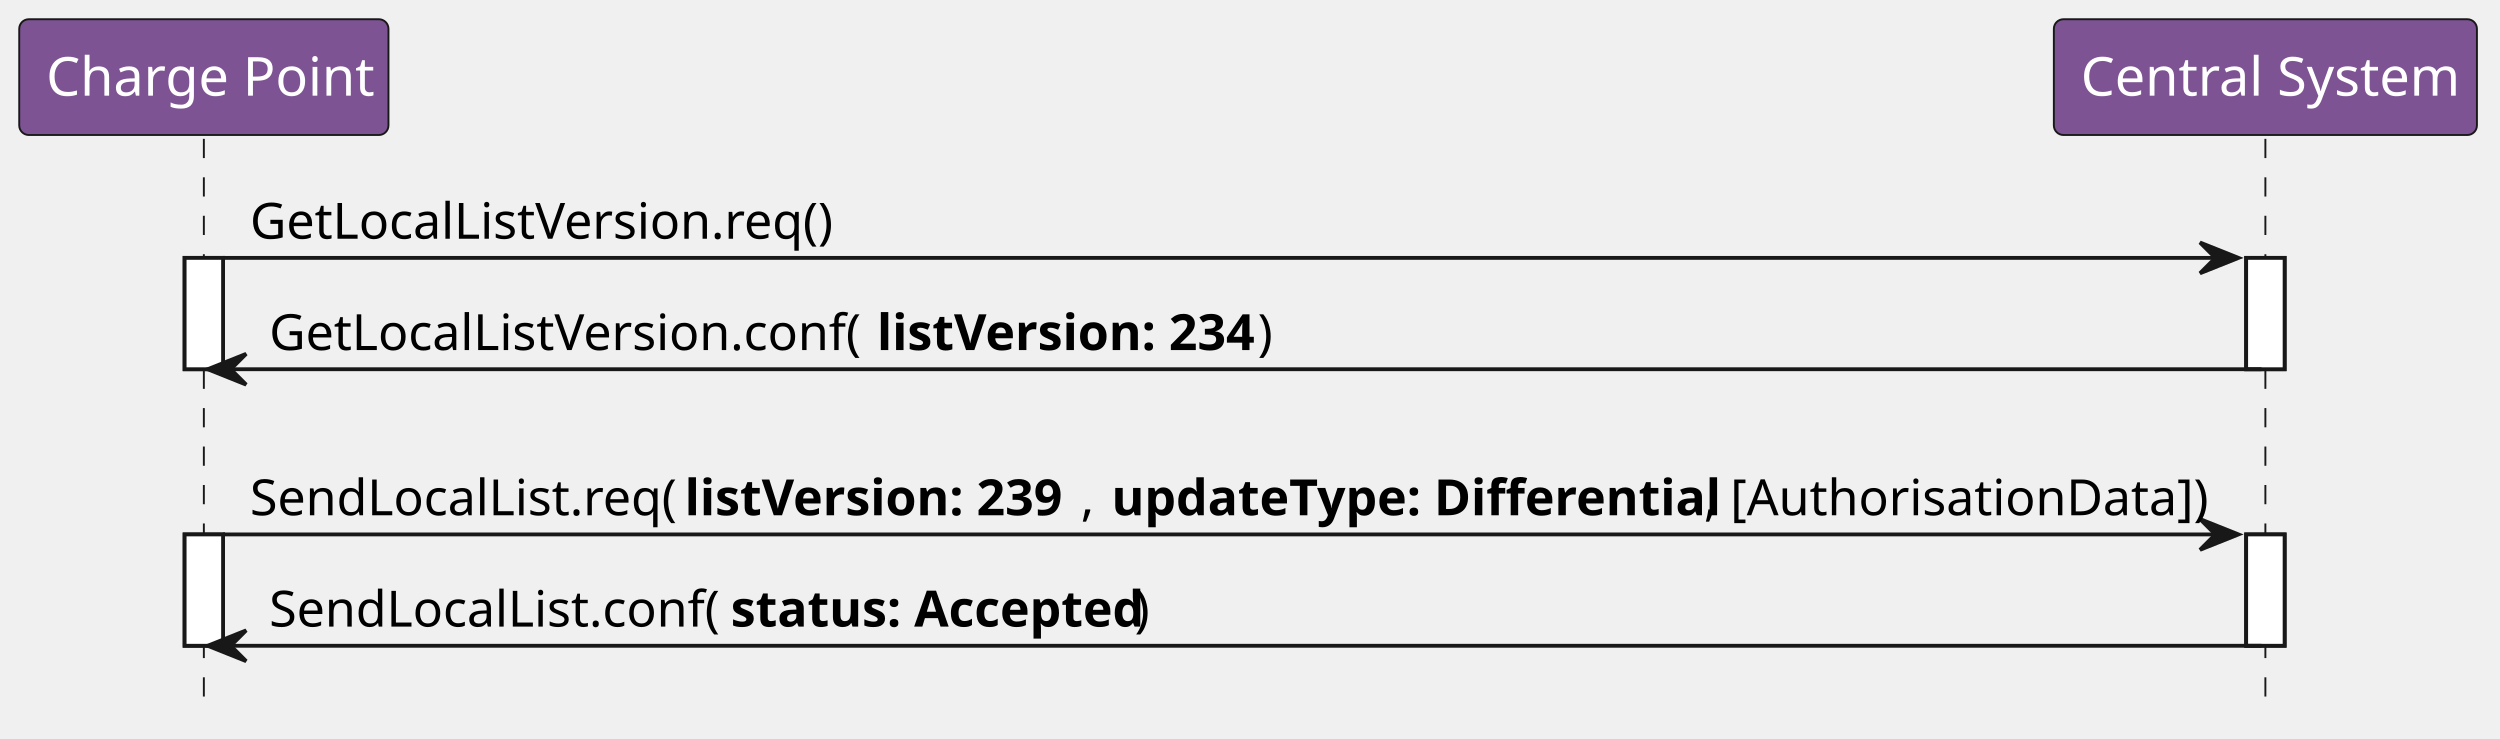
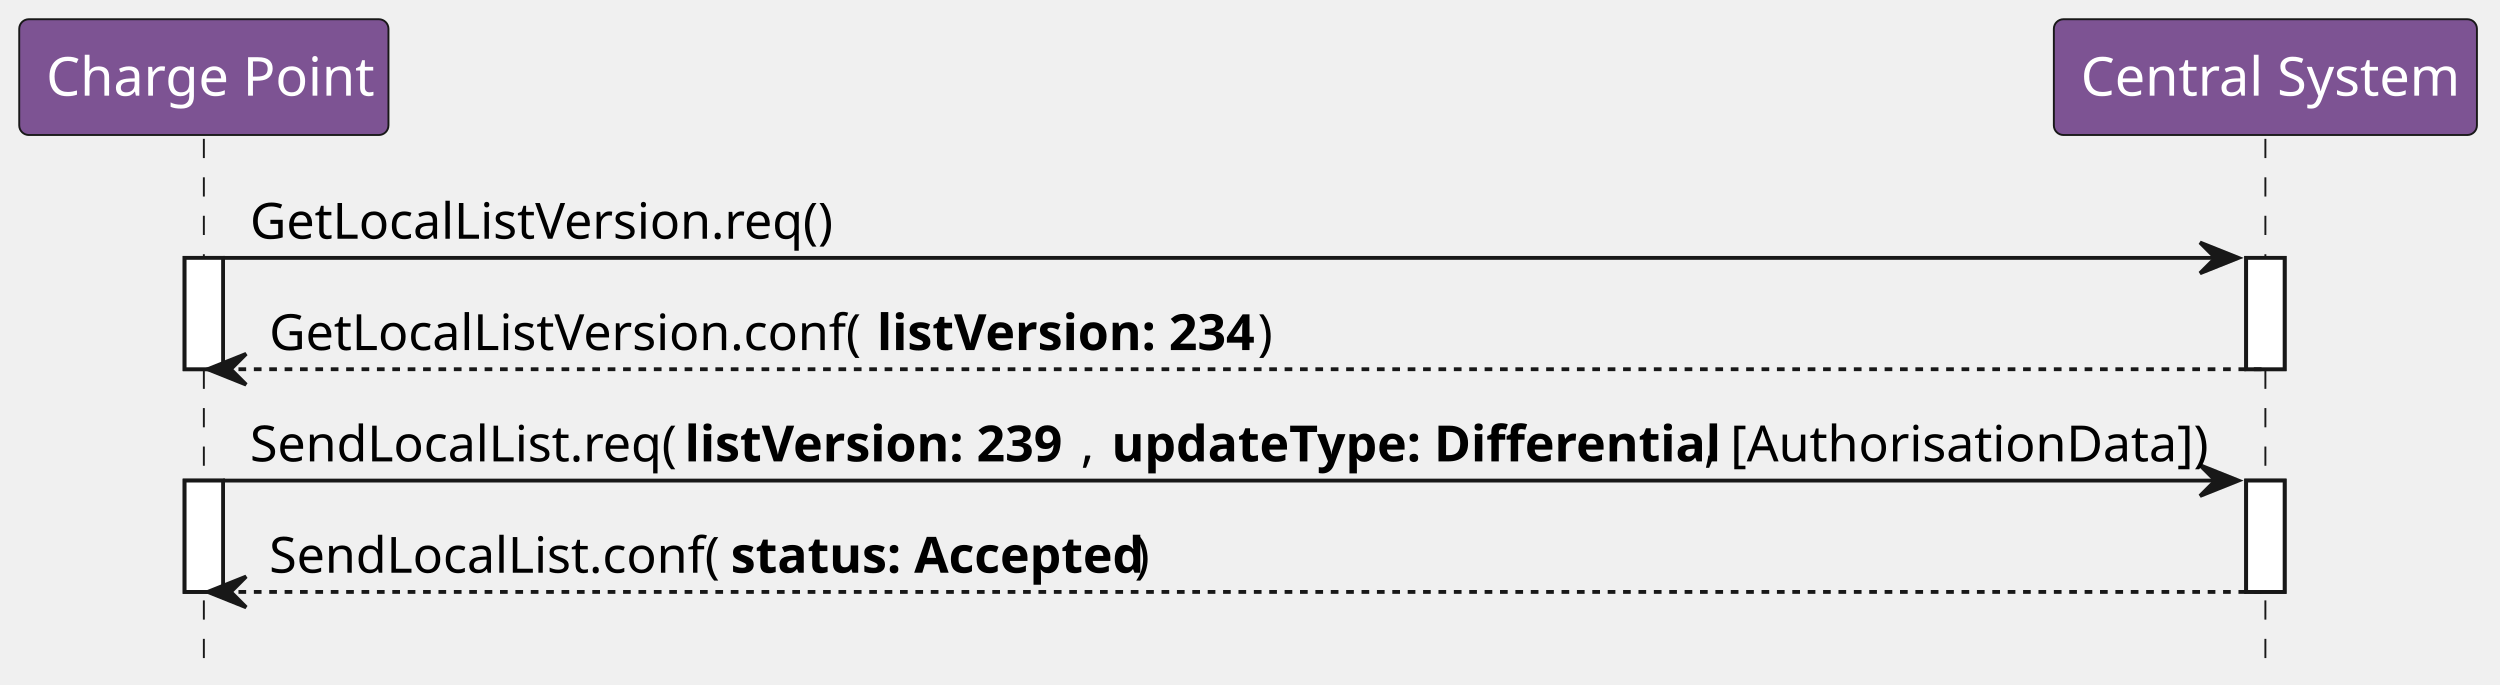
- <svg xmlns="http://www.w3.org/2000/svg" contentStyleType="text/css" height="192px" preserveAspectRatio="none" style="width:650px;height:192px;background:#FFFFFF;" version="1.1" viewBox="0 0 650 192" width="650px" zoomAndPan="magnify">
+ <svg xmlns="http://www.w3.org/2000/svg" contentStyleType="text/css" height="178px" preserveAspectRatio="none" style="width:650px;height:178px;background:#FFFFFF;" version="1.1" viewBox="0 0 650 178" width="650px" zoomAndPan="magnify">
  <defs />
  <g>
    <rect fill="#FFFFFF" height="28.95" style="stroke:#181818;stroke-width:1.0;" width="10" x="48" y="67.05" />
-     <rect fill="#FFFFFF" height="28.95" style="stroke:#181818;stroke-width:1.0;" width="10" x="48" y="138.95" />
+     <rect fill="#FFFFFF" height="28.95" style="stroke:#181818;stroke-width:1.0;" width="10" x="48" y="124.95" />
    <rect fill="#FFFFFF" height="28.95" style="stroke:#181818;stroke-width:1.0;" width="10" x="584" y="67.05" />
-     <rect fill="#FFFFFF" height="28.95" style="stroke:#181818;stroke-width:1.0;" width="10" x="584" y="138.95" />
-     <line style="stroke:#181818;stroke-width:0.5;stroke-dasharray:5.0,5.0;" x1="53" x2="53" y1="36.1" y2="185.9" />
-     <line style="stroke:#181818;stroke-width:0.5;stroke-dasharray:5.0,5.0;" x1="589" x2="589" y1="36.1" y2="185.9" />
+     <rect fill="#FFFFFF" height="28.95" style="stroke:#181818;stroke-width:1.0;" width="10" x="584" y="124.95" />
+     <line style="stroke:#181818;stroke-width:0.5;stroke-dasharray:5.0,5.0;" x1="53" x2="53" y1="36.1" y2="171.9" />
+     <line style="stroke:#181818;stroke-width:0.5;stroke-dasharray:5.0,5.0;" x1="589" x2="589" y1="36.1" y2="171.9" />
    <rect fill="#7D5393" height="30.1" rx="2.5" ry="2.5" style="stroke:#181818;stroke-width:0.5;" width="96" x="5" y="5" />
    <text fill="#FFFFFF" font-family="NanumGothic" font-size="14" lengthAdjust="spacing" textLength="82" x="12" y="24.88">Charge Point</text>
    <rect fill="#7D5393" height="30.1" rx="2.5" ry="2.5" style="stroke:#181818;stroke-width:0.5;" width="110" x="534" y="5" />
    <text fill="#FFFFFF" font-family="NanumGothic" font-size="14" lengthAdjust="spacing" textLength="96" x="541" y="24.88">Central System</text>
    <rect fill="#FFFFFF" height="28.95" style="stroke:#181818;stroke-width:1.0;" width="10" x="48" y="67.05" />
-     <rect fill="#FFFFFF" height="28.95" style="stroke:#181818;stroke-width:1.0;" width="10" x="48" y="138.95" />
+     <rect fill="#FFFFFF" height="28.95" style="stroke:#181818;stroke-width:1.0;" width="10" x="48" y="124.95" />
    <rect fill="#FFFFFF" height="28.95" style="stroke:#181818;stroke-width:1.0;" width="10" x="584" y="67.05" />
-     <rect fill="#FFFFFF" height="28.95" style="stroke:#181818;stroke-width:1.0;" width="10" x="584" y="138.95" />
+     <rect fill="#FFFFFF" height="28.95" style="stroke:#181818;stroke-width:1.0;" width="10" x="584" y="124.95" />
    <polygon fill="#181818" points="572,63.05,582,67.05,572,71.05,576,67.05" style="stroke:#181818;stroke-width:1.0;" />
    <line style="stroke:#181818;stroke-width:1.0;" x1="58" x2="578" y1="67.05" y2="67.05" />
    <text fill="#000000" font-family="NanumGothic" font-size="13" lengthAdjust="spacing" textLength="152" x="65" y="62.06">GetLocalListVersion.req()</text>
    <polygon fill="#181818" points="64,92,54,96,64,100,60,96" style="stroke:#181818;stroke-width:1.0;" />
-     <line style="stroke:#181818;stroke-width:1.0;" x1="58" x2="588" y1="96" y2="96" />
+     <line style="stroke:#181818;stroke-width:1.0;stroke-dasharray:2.0,2.0;" x1="58" x2="588" y1="96" y2="96" />
    <text fill="#000000" font-family="NanumGothic" font-size="13" lengthAdjust="spacing" textLength="154" x="70" y="91.01">GetLocalListVersion.conf(</text>
    <text fill="#000000" font-family="NanumGothic" font-size="13" font-weight="bold" lengthAdjust="spacing" textLength="95" x="228" y="91.01">listVersion: 234</text>
    <text fill="#000000" font-family="NanumGothic" font-size="13" lengthAdjust="spacing" textLength="5" x="327" y="91.01">)</text>
-     <polygon fill="#181818" points="572,134.95,582,138.95,572,142.95,576,138.95" style="stroke:#181818;stroke-width:1.0;" />
-     <line style="stroke:#181818;stroke-width:1.0;" x1="58" x2="578" y1="138.95" y2="138.95" />
-     <text fill="#000000" font-family="NanumGothic" font-size="13" lengthAdjust="spacing" textLength="109" x="65" y="133.96">SendLocalList.req(</text>
-     <text fill="#000000" font-family="NanumGothic" font-size="13" font-weight="bold" lengthAdjust="spacing" textLength="95" x="178" y="133.96">listVersion: 239</text>
-     <text fill="#000000" font-family="NanumGothic" font-size="13" lengthAdjust="spacing" textLength="4" x="281" y="133.96">,</text>
-     <text fill="#000000" font-family="NanumGothic" font-size="13" font-weight="bold" lengthAdjust="spacing" textLength="146" x="289" y="133.96">updateType: Differential</text>
-     <text fill="#000000" font-family="NanumGothic" font-size="13" lengthAdjust="spacing" textLength="134" x="443" y="133.96">, [AuthorisationData])</text>
-     <polygon fill="#181818" points="64,163.9,54,167.9,64,171.9,60,167.9" style="stroke:#181818;stroke-width:1.0;" />
-     <line style="stroke:#181818;stroke-width:1.0;" x1="58" x2="588" y1="167.9" y2="167.9" />
-     <text fill="#000000" font-family="NanumGothic" font-size="13" lengthAdjust="spacing" textLength="116" x="70" y="162.91">SendLocalList.conf(</text>
-     <text fill="#000000" font-family="NanumGothic" font-size="13" font-weight="bold" lengthAdjust="spacing" textLength="101" x="190" y="162.91">status: Accepted</text>
-     <text fill="#000000" font-family="NanumGothic" font-size="13" lengthAdjust="spacing" textLength="5" x="295" y="162.91">)</text>
+     <polygon fill="#181818" points="572,120.95,582,124.95,572,128.95,576,124.95" style="stroke:#181818;stroke-width:1.0;" />
+     <line style="stroke:#181818;stroke-width:1.0;" x1="58" x2="578" y1="124.95" y2="124.95" />
+     <text fill="#000000" font-family="NanumGothic" font-size="13" lengthAdjust="spacing" textLength="109" x="65" y="119.96">SendLocalList.req(</text>
+     <text fill="#000000" font-family="NanumGothic" font-size="13" font-weight="bold" lengthAdjust="spacing" textLength="95" x="178" y="119.96">listVersion: 239</text>
+     <text fill="#000000" font-family="NanumGothic" font-size="13" lengthAdjust="spacing" textLength="4" x="281" y="119.96">,</text>
+     <text fill="#000000" font-family="NanumGothic" font-size="13" font-weight="bold" lengthAdjust="spacing" textLength="146" x="289" y="119.96">updateType: Differential</text>
+     <text fill="#000000" font-family="NanumGothic" font-size="13" lengthAdjust="spacing" textLength="134" x="443" y="119.96">, [AuthorisationData])</text>
+     <polygon fill="#181818" points="64,149.9,54,153.9,64,157.9,60,153.9" style="stroke:#181818;stroke-width:1.0;" />
+     <line style="stroke:#181818;stroke-width:1.0;stroke-dasharray:2.0,2.0;" x1="58" x2="588" y1="153.9" y2="153.9" />
+     <text fill="#000000" font-family="NanumGothic" font-size="13" lengthAdjust="spacing" textLength="116" x="70" y="148.91">SendLocalList.conf(</text>
+     <text fill="#000000" font-family="NanumGothic" font-size="13" font-weight="bold" lengthAdjust="spacing" textLength="101" x="190" y="148.91">status: Accepted</text>
+     <text fill="#000000" font-family="NanumGothic" font-size="13" lengthAdjust="spacing" textLength="5" x="295" y="148.91">)</text>
  </g>
</svg>
